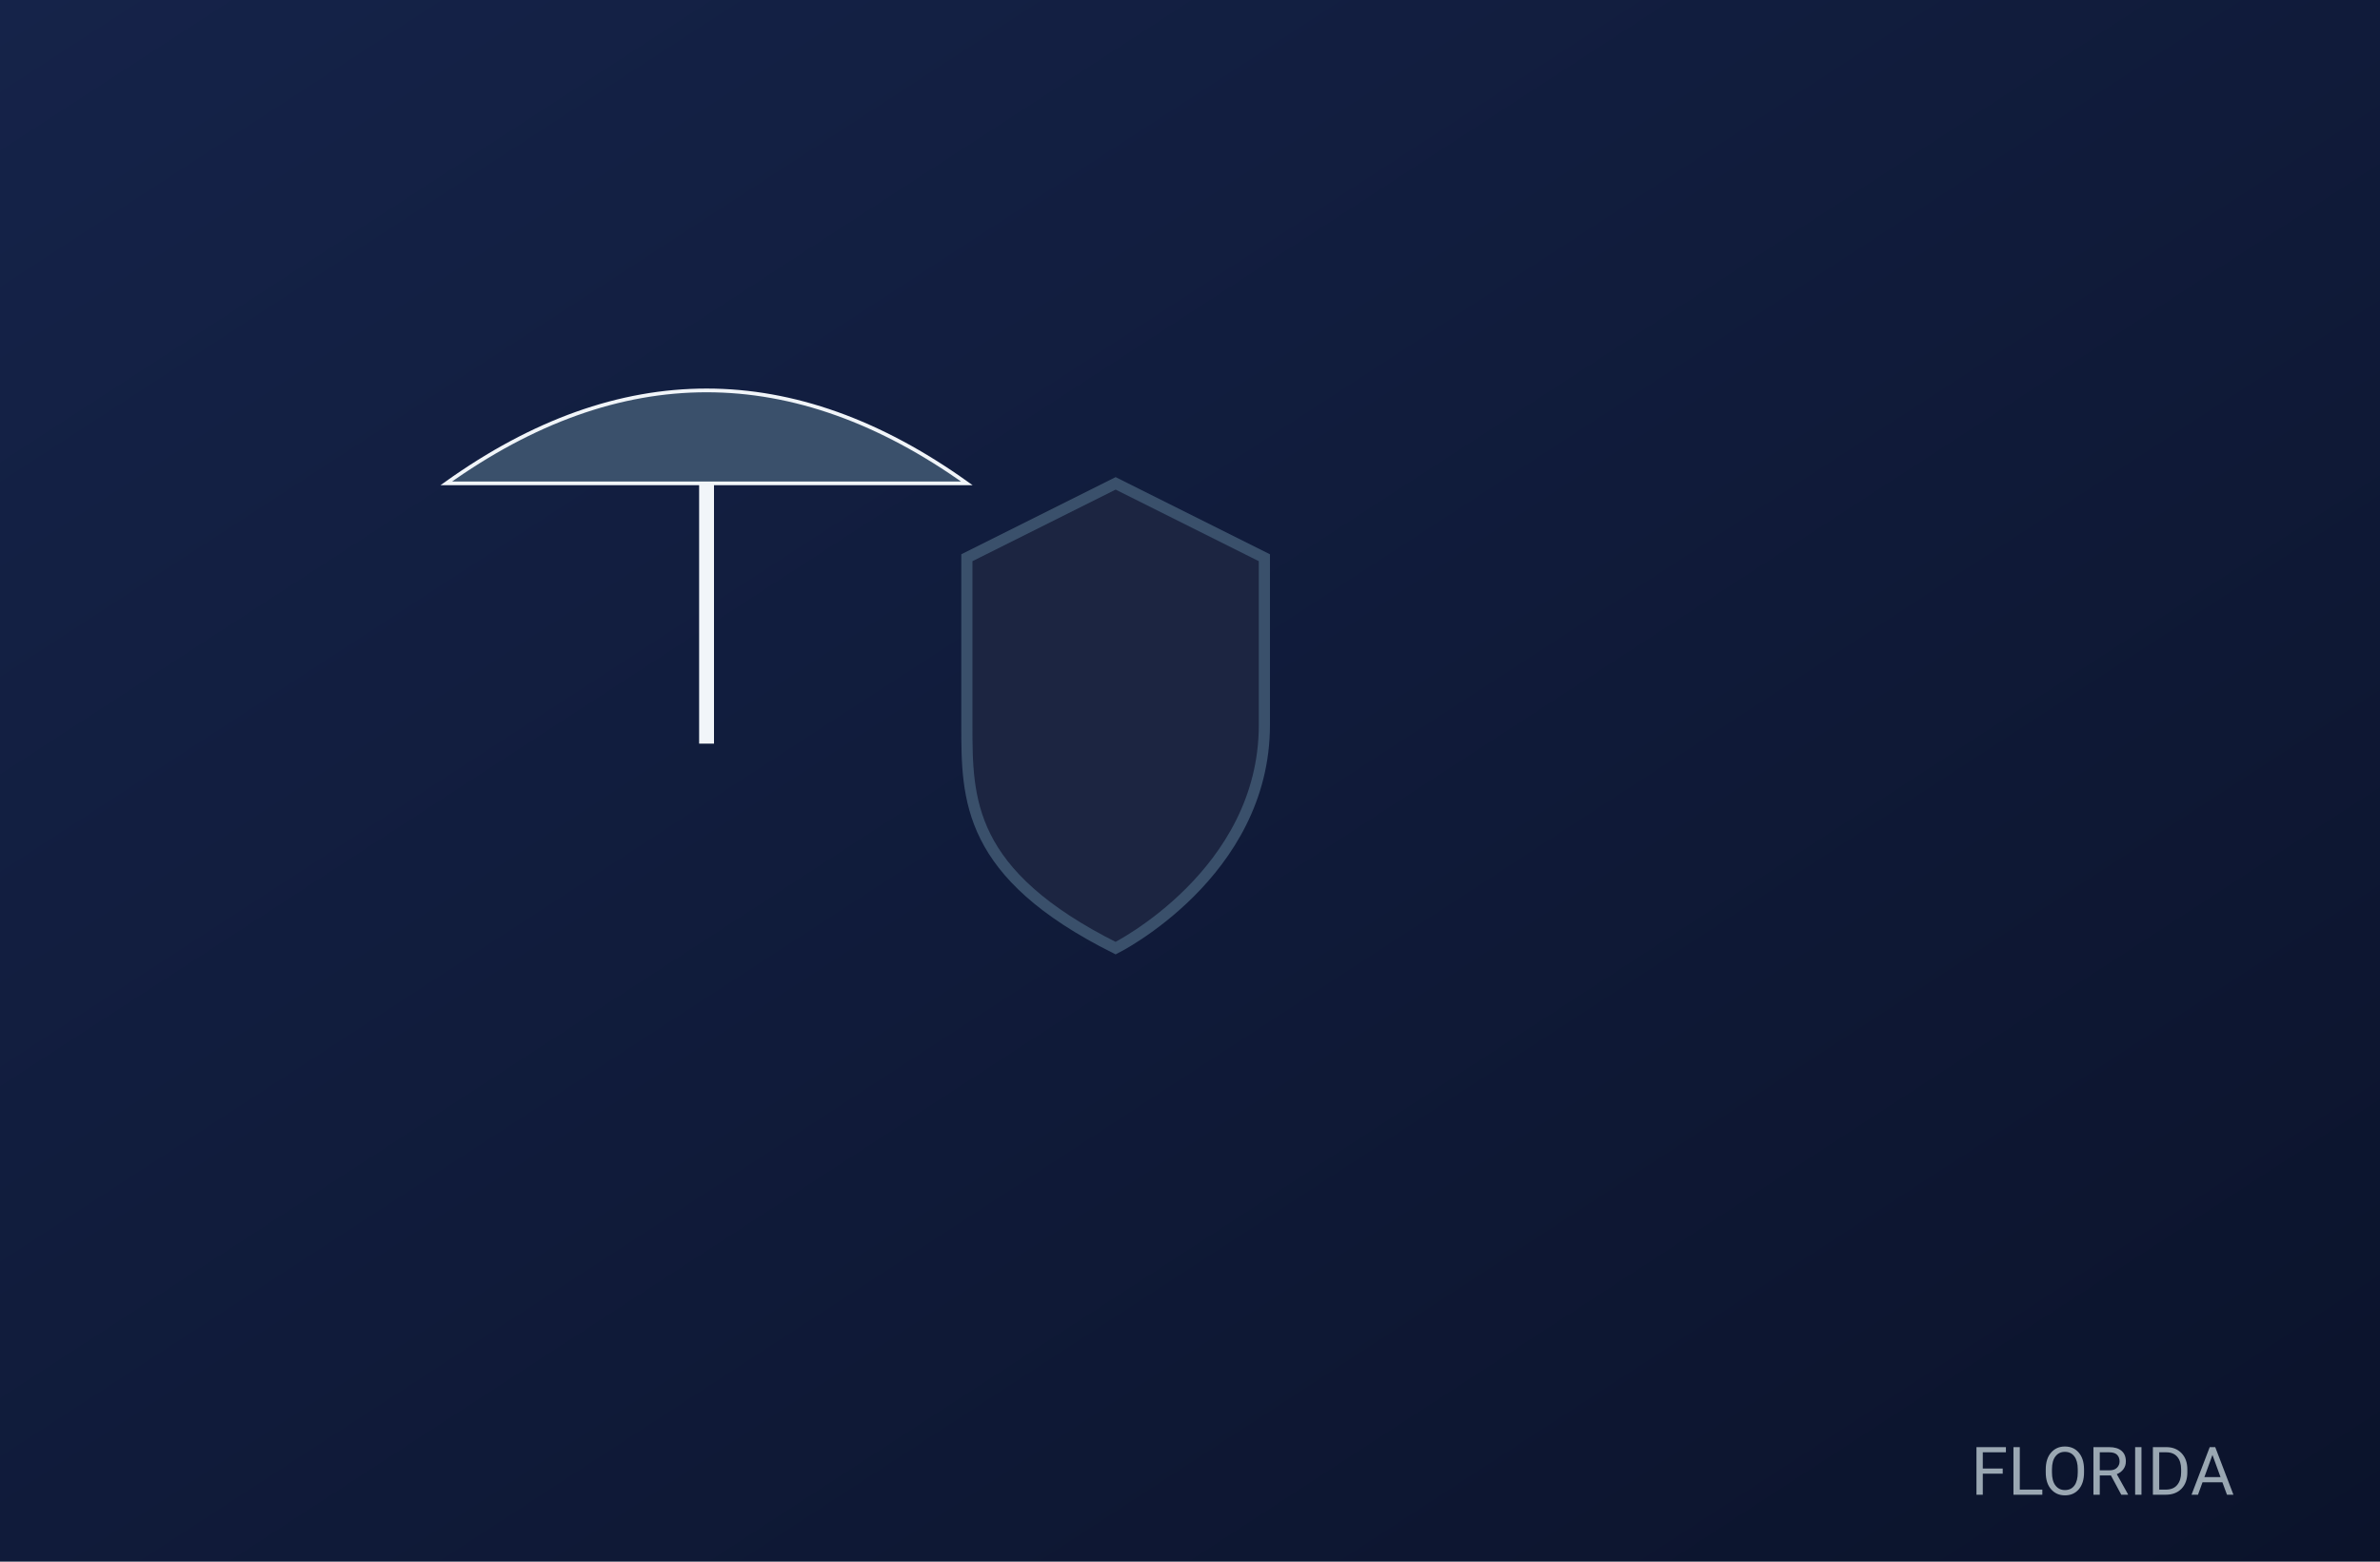
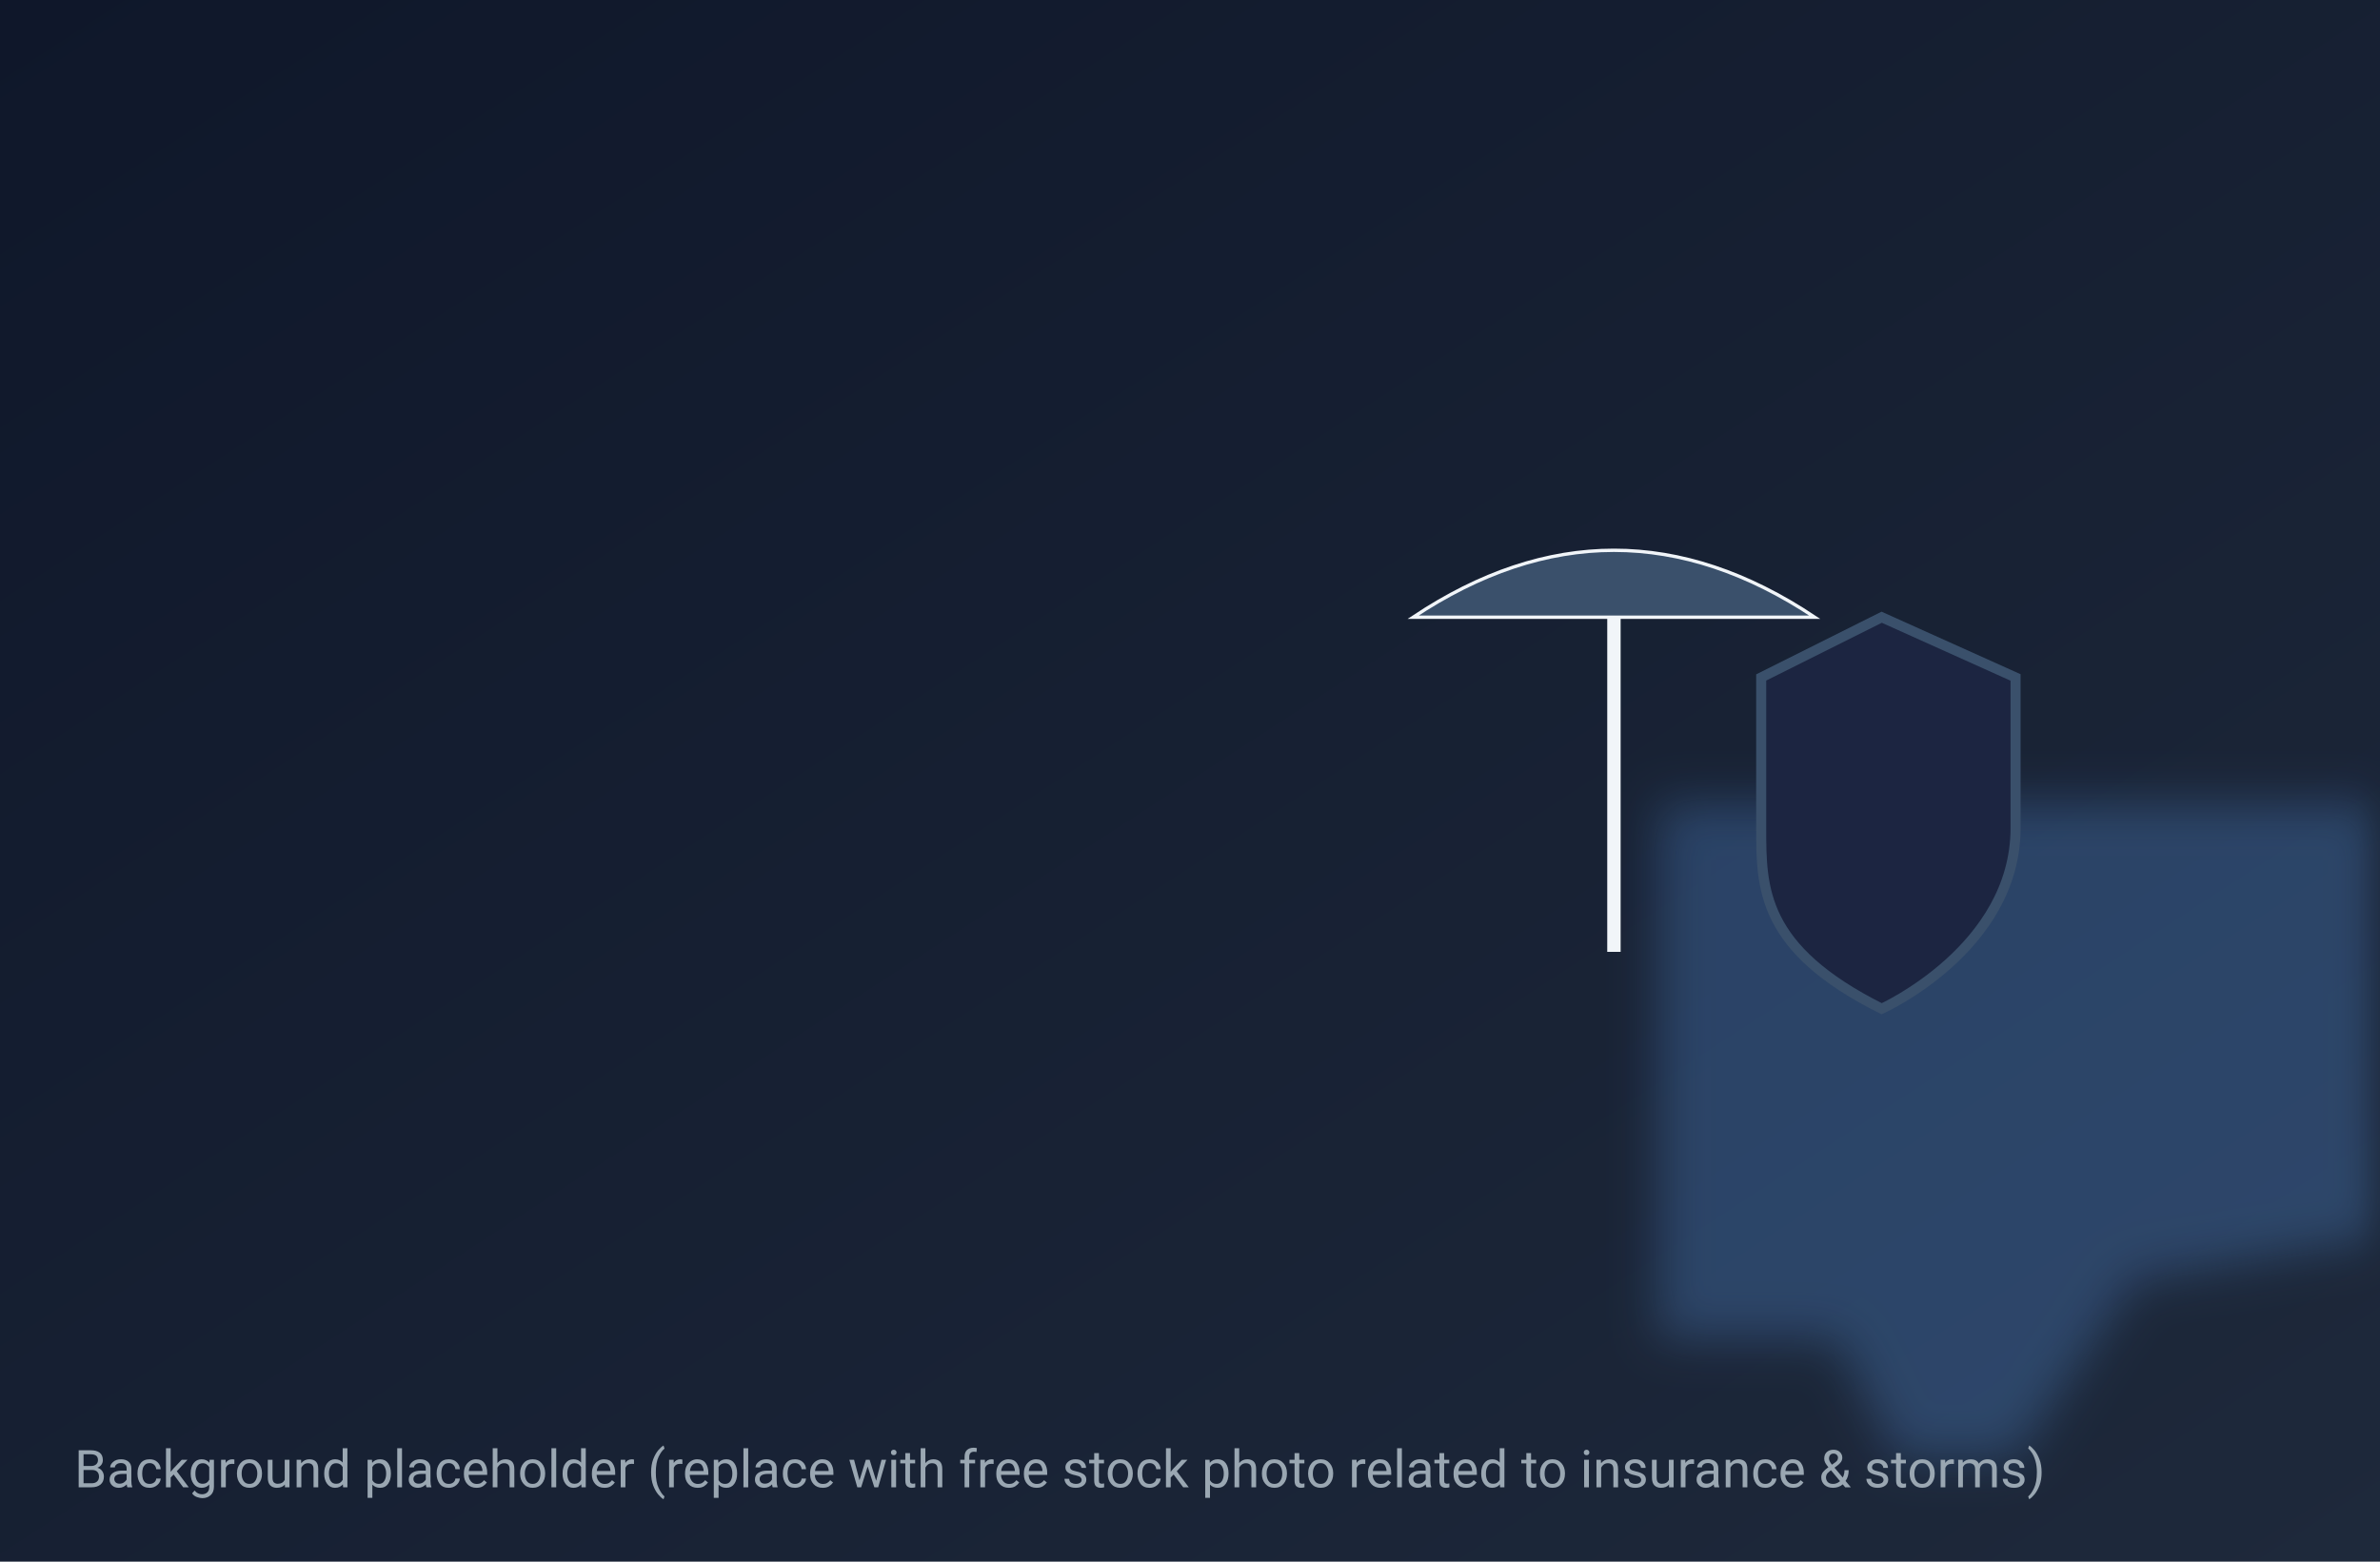
- <svg xmlns="http://www.w3.org/2000/svg" width="640" height="420" viewBox="0 0 640 420" style="background:#0b132b;font-family:system-ui,Segoe UI,Roboto,Arial,sans-serif">
+ <svg xmlns="http://www.w3.org/2000/svg" width="640" height="420" viewBox="0 0 640 420" style="font-family:system-ui,Segoe UI,Roboto,Arial,sans-serif">
  <defs>
-     <linearGradient id="g" x1="0" y1="0" x2="1" y2="1">
-       <stop offset="0%" stop-color="#152349" />
-       <stop offset="100%" stop-color="#0b132b" />
+     <linearGradient id="bg" x1="0" y1="0" x2="1" y2="1">
+       <stop offset="0%" stop-color="#0f172a" />
+       <stop offset="100%" stop-color="#1e293b" />
    </linearGradient>
+     <filter id="blur" x="-20%" y="-20%" width="140%" height="140%">
+       <feGaussianBlur stdDeviation="4" />
+     </filter>
  </defs>
-   <rect x="0" y="0" width="640" height="420" fill="url(#g)" />
-   <g transform="translate(80,70)">
-     <path d="M40,60 Q110,10 180,60 L40,60 Z" fill="#3a506b" stroke="#f1f5f9" />
-     <line x1="110" y1="60" x2="110" y2="130" stroke="#f1f5f9" stroke-width="4" />
-     <path d="M220,60 l40,20 v45 c0,40 -40,60 -40,60 c-40,-20 -40,-40 -40,-60 v-45 z" fill="#1c2541" stroke="#3a506b" stroke-width="3" />
+   <rect width="640" height="420" fill="url(#bg)" />
+   <g transform="translate(350,120) scale(1.6)" opacity="0.25">
+     <path d="M 60 60 L 180 60 L 220 100 L 200 130 L 140 140 L 120 170 L 100 170 L 90 150 L 60 150 Z" fill="#60a5fa" filter="url(#blur)" />
  </g>
-   <text x="530" y="402" fill="#9aa7b2" font-size="18">FLORIDA</text>
+   <g transform="translate(380,130)">
+     <g transform="scale(0.9)">
+       <path d="M0,40 Q60,0 120,40 L0,40 Z" fill="#3a506b" stroke="#f1f5f9" />
+       <line x1="60" y1="40" x2="60" y2="140" stroke="#f1f5f9" stroke-width="4" />
+       <path d="M140,40 l40,18 v45 c0,36 -40,54 -40,54 c-36,-18 -36,-36 -36,-54 v-45 z" fill="#1c2541" stroke="#3a506b" stroke-width="3" />
+     </g>
+   </g>
+   <text x="20" y="400" fill="#9aa7b2" font-size="14">Background placeholder (replace with free stock photo related to insurance &amp; storms)</text>
</svg>
